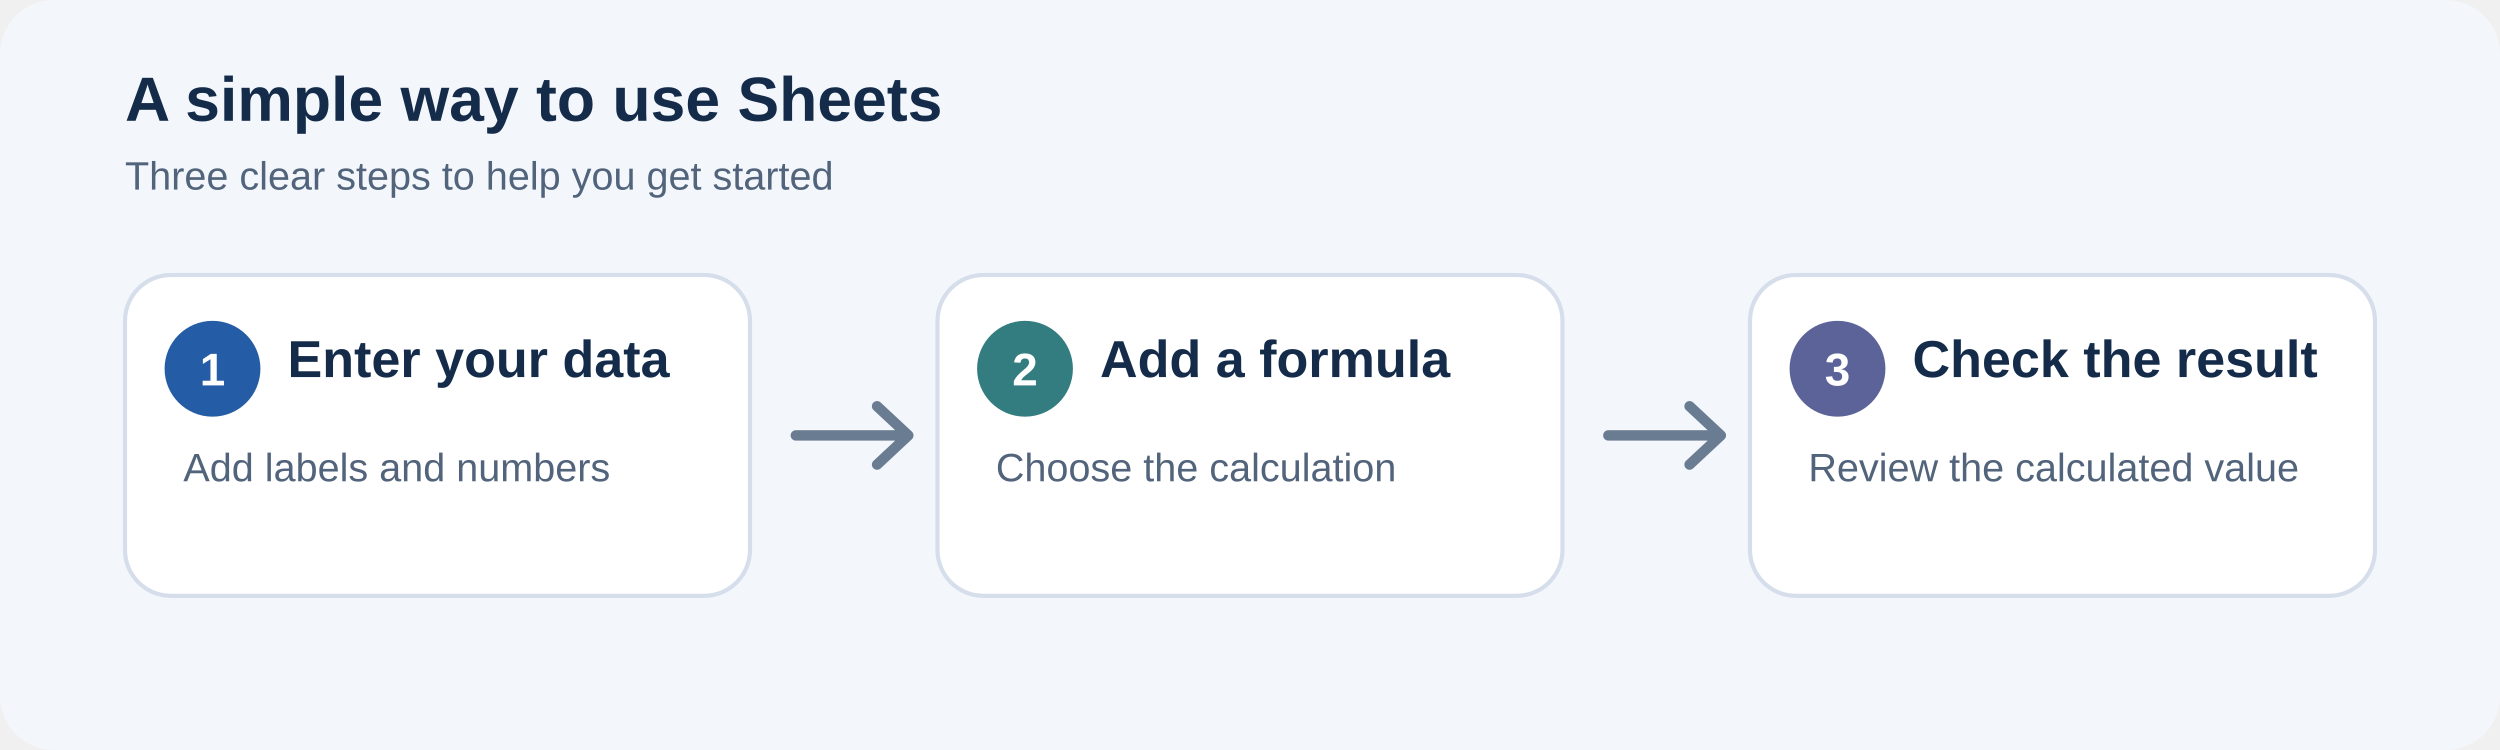
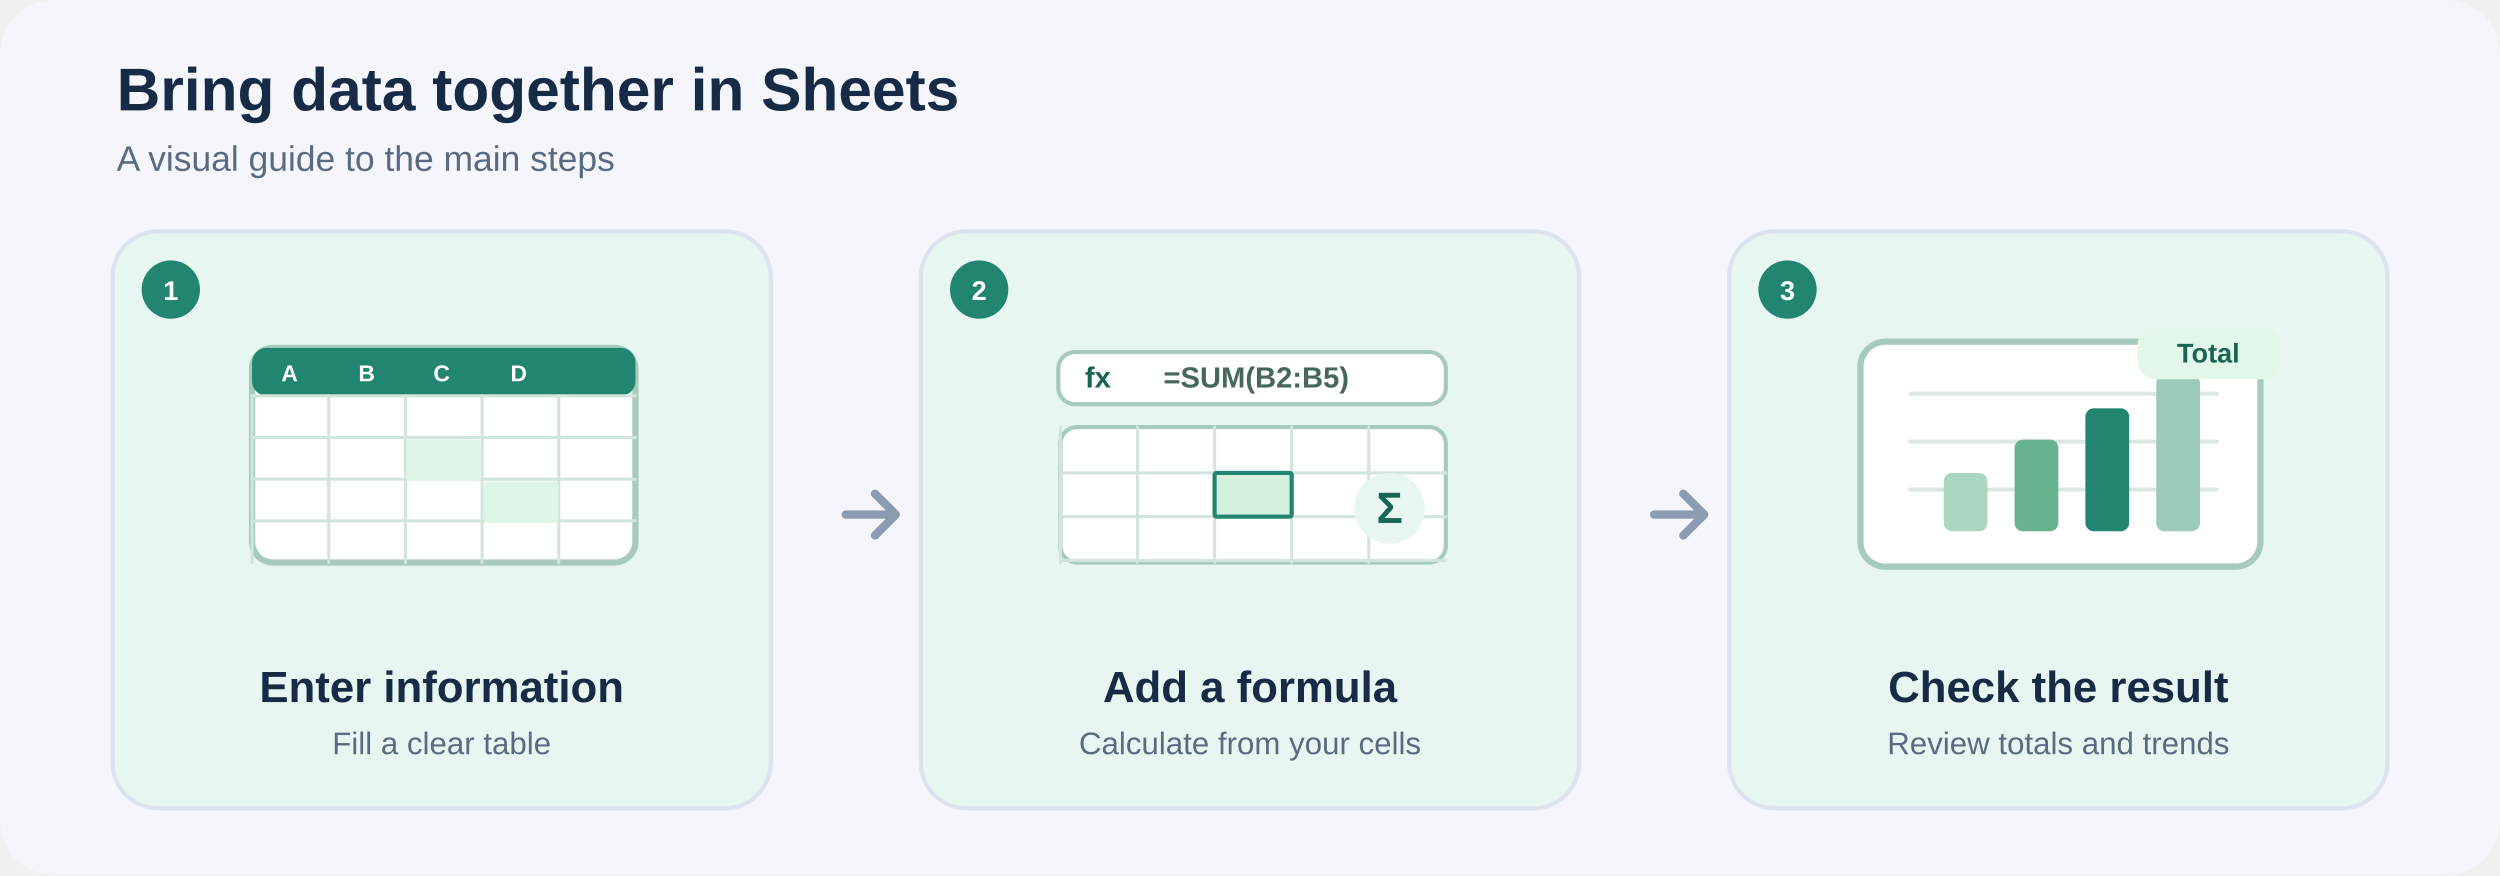
- <svg xmlns="http://www.w3.org/2000/svg" viewBox="0 0 1200 360" role="img" aria-labelledby="title desc">
-   <rect x="0" y="0" width="1200" height="360" rx="26" fill="#f3f7fc" />
-   <text x="60" y="58" font-family="Arial,sans-serif" font-size="30" font-weight="700" fill="#142c4a">A simple way to use Sheets</text>
-   <text x="60" y="91" font-family="Arial,sans-serif" font-size="19" fill="#52647b">Three clear steps to help you get started</text>
-   <rect x="60" y="132" width="300" height="154" rx="22" fill="#ffffff" stroke="#d5deea" stroke-width="2" />
-   <circle cx="102" cy="177" r="23" fill="#245ca6" />
-   <text x="102" y="185" text-anchor="middle" font-family="Arial,sans-serif" font-size="22" font-weight="700" fill="#ffffff">1</text>
-   <text x="138" y="181" font-family="Arial,sans-serif" font-size="25" font-weight="700" fill="#142c4a">Enter your data</text>
-   <text x="88" y="231" font-family="Arial,sans-serif" font-size="19" fill="#52647b">Add labels and numbers</text>
-   <path d="M382 209h54m-15 -14 15 14-15 14" fill="none" stroke="#6a7c92" stroke-width="5" stroke-linecap="round" stroke-linejoin="round" />
-   <rect x="450" y="132" width="300" height="154" rx="22" fill="#ffffff" stroke="#d5deea" stroke-width="2" />
-   <circle cx="492" cy="177" r="23" fill="#337c80" />
-   <text x="492" y="185" text-anchor="middle" font-family="Arial,sans-serif" font-size="22" font-weight="700" fill="#ffffff">2</text>
-   <text x="528" y="181" font-family="Arial,sans-serif" font-size="25" font-weight="700" fill="#142c4a">Add a formula</text>
-   <text x="478" y="231" font-family="Arial,sans-serif" font-size="19" fill="#52647b">Choose the calculation</text>
-   <path d="M772 209h54m-15 -14 15 14-15 14" fill="none" stroke="#6a7c92" stroke-width="5" stroke-linecap="round" stroke-linejoin="round" />
-   <rect x="840" y="132" width="300" height="154" rx="22" fill="#ffffff" stroke="#d5deea" stroke-width="2" />
-   <circle cx="882" cy="177" r="23" fill="#5b6399" />
-   <text x="882" y="185" text-anchor="middle" font-family="Arial,sans-serif" font-size="22" font-weight="700" fill="#ffffff">3</text>
-   <text x="918" y="181" font-family="Arial,sans-serif" font-size="25" font-weight="700" fill="#142c4a">Check the result</text>
-   <text x="868" y="231" font-family="Arial,sans-serif" font-size="19" fill="#52647b">Review the calculated value</text>
+ <svg xmlns="http://www.w3.org/2000/svg" width="1200" height="420" viewBox="0 0 1200 420" role="img" aria-labelledby="title desc">
+   <rect x="0" y="0" width="1200" height="420" rx="26" fill="#f4f6fb" />
+   <text x="56" y="53" font-family="Arial,sans-serif" font-size="29" font-weight="700" fill="#172b47">Bring data together in Sheets</text>
+   <text x="56" y="82" font-family="Arial,sans-serif" font-size="17" font-weight="400" fill="#596b82">A visual guide to the main steps</text>
+   <rect x="54" y="111" width="316" height="277" rx="22" fill="#e7f6f0" stroke="#dce3ed" stroke-width="2" />
+   <circle cx="82" cy="139" r="14" fill="#21856f" />
+   <text x="82" y="144" font-family="Arial,sans-serif" font-size="13" font-weight="700" fill="#ffffff" text-anchor="middle">1</text>
+   <rect x="121" y="167" width="184" height="103" rx="10" fill="#ffffff" stroke="#a6cabc" stroke-width="3" />
+   <rect x="121" y="167" width="184" height="23" rx="7" fill="#21856f" stroke="none" stroke-width="0" />
+   <path d="M121 190 L121 270" fill="none" stroke="#d2e5dc" stroke-width="1.5" stroke-linecap="round" />
+   <path d="M157.8 190 L157.8 270" fill="none" stroke="#d2e5dc" stroke-width="1.5" stroke-linecap="round" />
+   <path d="M194.6 190 L194.6 270" fill="none" stroke="#d2e5dc" stroke-width="1.5" stroke-linecap="round" />
+   <path d="M231.4 190 L231.4 270" fill="none" stroke="#d2e5dc" stroke-width="1.5" stroke-linecap="round" />
+   <path d="M268.2 190 L268.2 270" fill="none" stroke="#d2e5dc" stroke-width="1.5" stroke-linecap="round" />
+   <path d="M121 190 L305 190" fill="none" stroke="#d2e5dc" stroke-width="1.5" stroke-linecap="round" />
+   <path d="M121 210 L305 210" fill="none" stroke="#d2e5dc" stroke-width="1.5" stroke-linecap="round" />
+   <path d="M121 230 L305 230" fill="none" stroke="#d2e5dc" stroke-width="1.5" stroke-linecap="round" />
+   <path d="M121 250 L305 250" fill="none" stroke="#d2e5dc" stroke-width="1.5" stroke-linecap="round" />
+   <rect x="195" y="211" width="36" height="20" rx="2" fill="#dff5e8" stroke="none" stroke-width="0" />
+   <rect x="232" y="231" width="36" height="20" rx="2" fill="#dff5e8" stroke="none" stroke-width="0" />
+   <text x="139" y="183" font-family="Arial,sans-serif" font-size="11" font-weight="700" fill="#ffffff" text-anchor="middle">A</text>
+   <text x="176" y="183" font-family="Arial,sans-serif" font-size="11" font-weight="700" fill="#ffffff" text-anchor="middle">B</text>
+   <text x="212" y="183" font-family="Arial,sans-serif" font-size="11" font-weight="700" fill="#ffffff" text-anchor="middle">C</text>
+   <text x="249" y="183" font-family="Arial,sans-serif" font-size="11" font-weight="700" fill="#ffffff" text-anchor="middle">D</text>
+   <text x="212" y="337" font-family="Arial,sans-serif" font-size="21" font-weight="700" fill="#172b47" text-anchor="middle">Enter information</text>
+   <text x="212" y="362" font-family="Arial,sans-serif" font-size="15" font-weight="400" fill="#596b82" text-anchor="middle">Fill a clear table</text>
+   <rect x="442" y="111" width="316" height="277" rx="22" fill="#e7f6f0" stroke="#dce3ed" stroke-width="2" />
+   <circle cx="470" cy="139" r="14" fill="#21856f" />
+   <text x="470" y="144" font-family="Arial,sans-serif" font-size="13" font-weight="700" fill="#ffffff" text-anchor="middle">2</text>
+   <rect x="508" y="169" width="186" height="25" rx="8" fill="#ffffff" stroke="#a6cabc" stroke-width="2" />
+   <text x="527" y="186" font-family="Arial,sans-serif" font-size="14" font-weight="700" fill="#176552" text-anchor="middle">fx</text>
+   <text x="603" y="186" font-family="Arial,sans-serif" font-size="14" font-weight="600" fill="#47675c" text-anchor="middle">=SUM(B2:B5)</text>
+   <rect x="509" y="205" width="185" height="65" rx="8" fill="#ffffff" stroke="#a6cabc" stroke-width="2" />
+   <path d="M509 205 L509 270" fill="none" stroke="#d2e5dc" stroke-width="1.5" stroke-linecap="round" />
+   <path d="M546 205 L546 270" fill="none" stroke="#d2e5dc" stroke-width="1.5" stroke-linecap="round" />
+   <path d="M583 205 L583 270" fill="none" stroke="#d2e5dc" stroke-width="1.5" stroke-linecap="round" />
+   <path d="M620 205 L620 270" fill="none" stroke="#d2e5dc" stroke-width="1.5" stroke-linecap="round" />
+   <path d="M657 205 L657 270" fill="none" stroke="#d2e5dc" stroke-width="1.5" stroke-linecap="round" />
+   <path d="M509 227 L694 227" fill="none" stroke="#d2e5dc" stroke-width="1.5" stroke-linecap="round" />
+   <path d="M509 248 L694 248" fill="none" stroke="#d2e5dc" stroke-width="1.5" stroke-linecap="round" />
+   <path d="M509 269 L694 269" fill="none" stroke="#d2e5dc" stroke-width="1.5" stroke-linecap="round" />
+   <rect x="583" y="227" width="37" height="21" rx="1" fill="#d4f0df" stroke="#21856f" stroke-width="2" />
+   <circle cx="667" cy="244" r="17" fill="#e7f6f0" stroke="none" stroke-width="0" />
+   <text x="667" y="251" font-family="Arial,sans-serif" font-size="21" font-weight="700" fill="#176552" text-anchor="middle">Σ</text>
+   <text x="600" y="337" font-family="Arial,sans-serif" font-size="21" font-weight="700" fill="#172b47" text-anchor="middle">Add a formula</text>
+   <text x="600" y="362" font-family="Arial,sans-serif" font-size="15" font-weight="400" fill="#596b82" text-anchor="middle">Calculate from your cells</text>
+   <rect x="830" y="111" width="316" height="277" rx="22" fill="#e7f6f0" stroke="#dce3ed" stroke-width="2" />
+   <circle cx="858" cy="139" r="14" fill="#21856f" />
+   <text x="858" y="144" font-family="Arial,sans-serif" font-size="13" font-weight="700" fill="#ffffff" text-anchor="middle">3</text>
+   <rect x="893" y="164" width="192" height="108" rx="12" fill="#ffffff" stroke="#a6cabc" stroke-width="3" />
+   <path d="M917 189 L1064 189" fill="none" stroke="#dbe8e1" stroke-width="2" stroke-linecap="round" />
+   <path d="M917 212 L1064 212" fill="none" stroke="#dbe8e1" stroke-width="2" stroke-linecap="round" />
+   <path d="M917 235 L1064 235" fill="none" stroke="#dbe8e1" stroke-width="2" stroke-linecap="round" />
+   <rect x="933" y="227" width="21" height="28" rx="4" fill="#aad7c1" stroke="none" stroke-width="0" />
+   <rect x="967" y="211" width="21" height="44" rx="4" fill="#69b28f" stroke="none" stroke-width="0" />
+   <rect x="1001" y="196" width="21" height="59" rx="4" fill="#21856f" stroke="none" stroke-width="0" />
+   <rect x="1035" y="180" width="21" height="75" rx="4" fill="#9ccbbb" stroke="none" stroke-width="0" />
+   <rect x="1026" y="157" width="69" height="25" rx="9" fill="#e2f6e9" stroke="none" stroke-width="0" />
+   <text x="1060" y="174" font-family="Arial,sans-serif" font-size="13" font-weight="700" fill="#176552" text-anchor="middle">Total</text>
+   <text x="988" y="337" font-family="Arial,sans-serif" font-size="21" font-weight="700" fill="#172b47" text-anchor="middle">Check the result</text>
+   <text x="988" y="362" font-family="Arial,sans-serif" font-size="15" font-weight="400" fill="#596b82" text-anchor="middle">Review totals and trends</text>
+   <path d="M406 247 L430 247 M420 237 L430 247 L420 257" fill="none" stroke="#8b9bb1" stroke-width="4" stroke-linecap="round" stroke-linejoin="round" />
+   <path d="M794 247 L818 247 M808 237 L818 247 L808 257" fill="none" stroke="#8b9bb1" stroke-width="4" stroke-linecap="round" stroke-linejoin="round" />
</svg>
